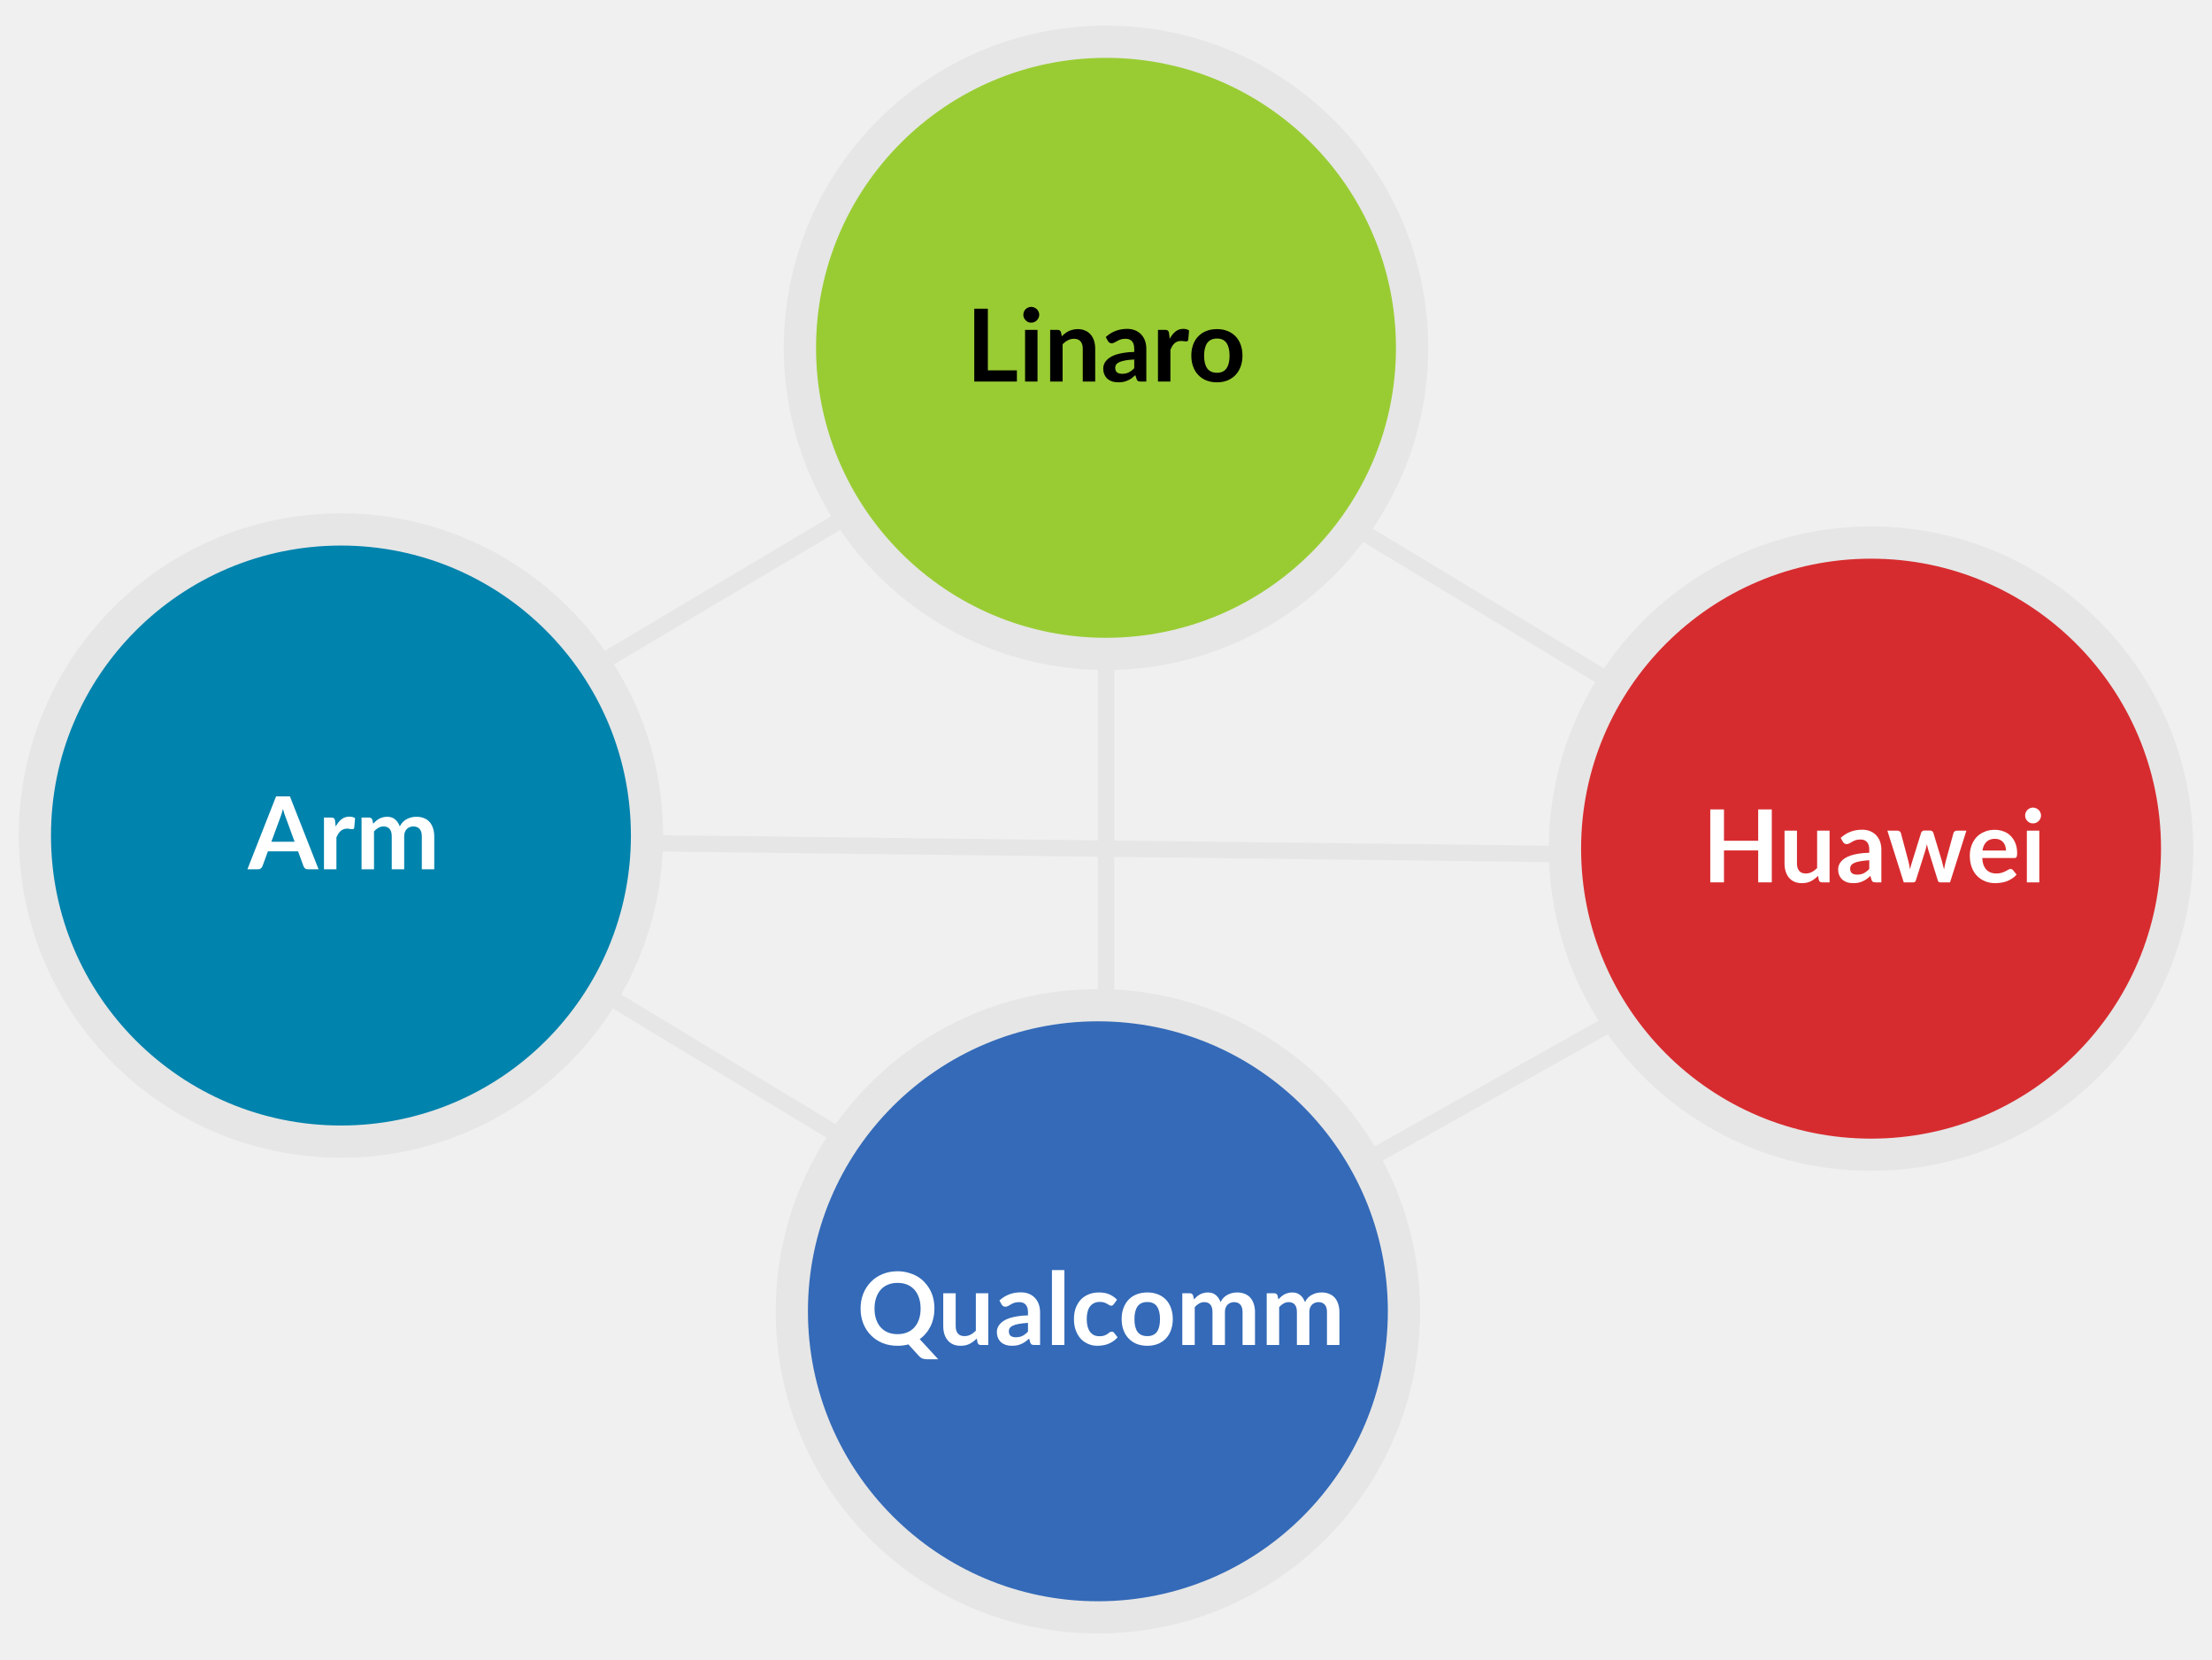
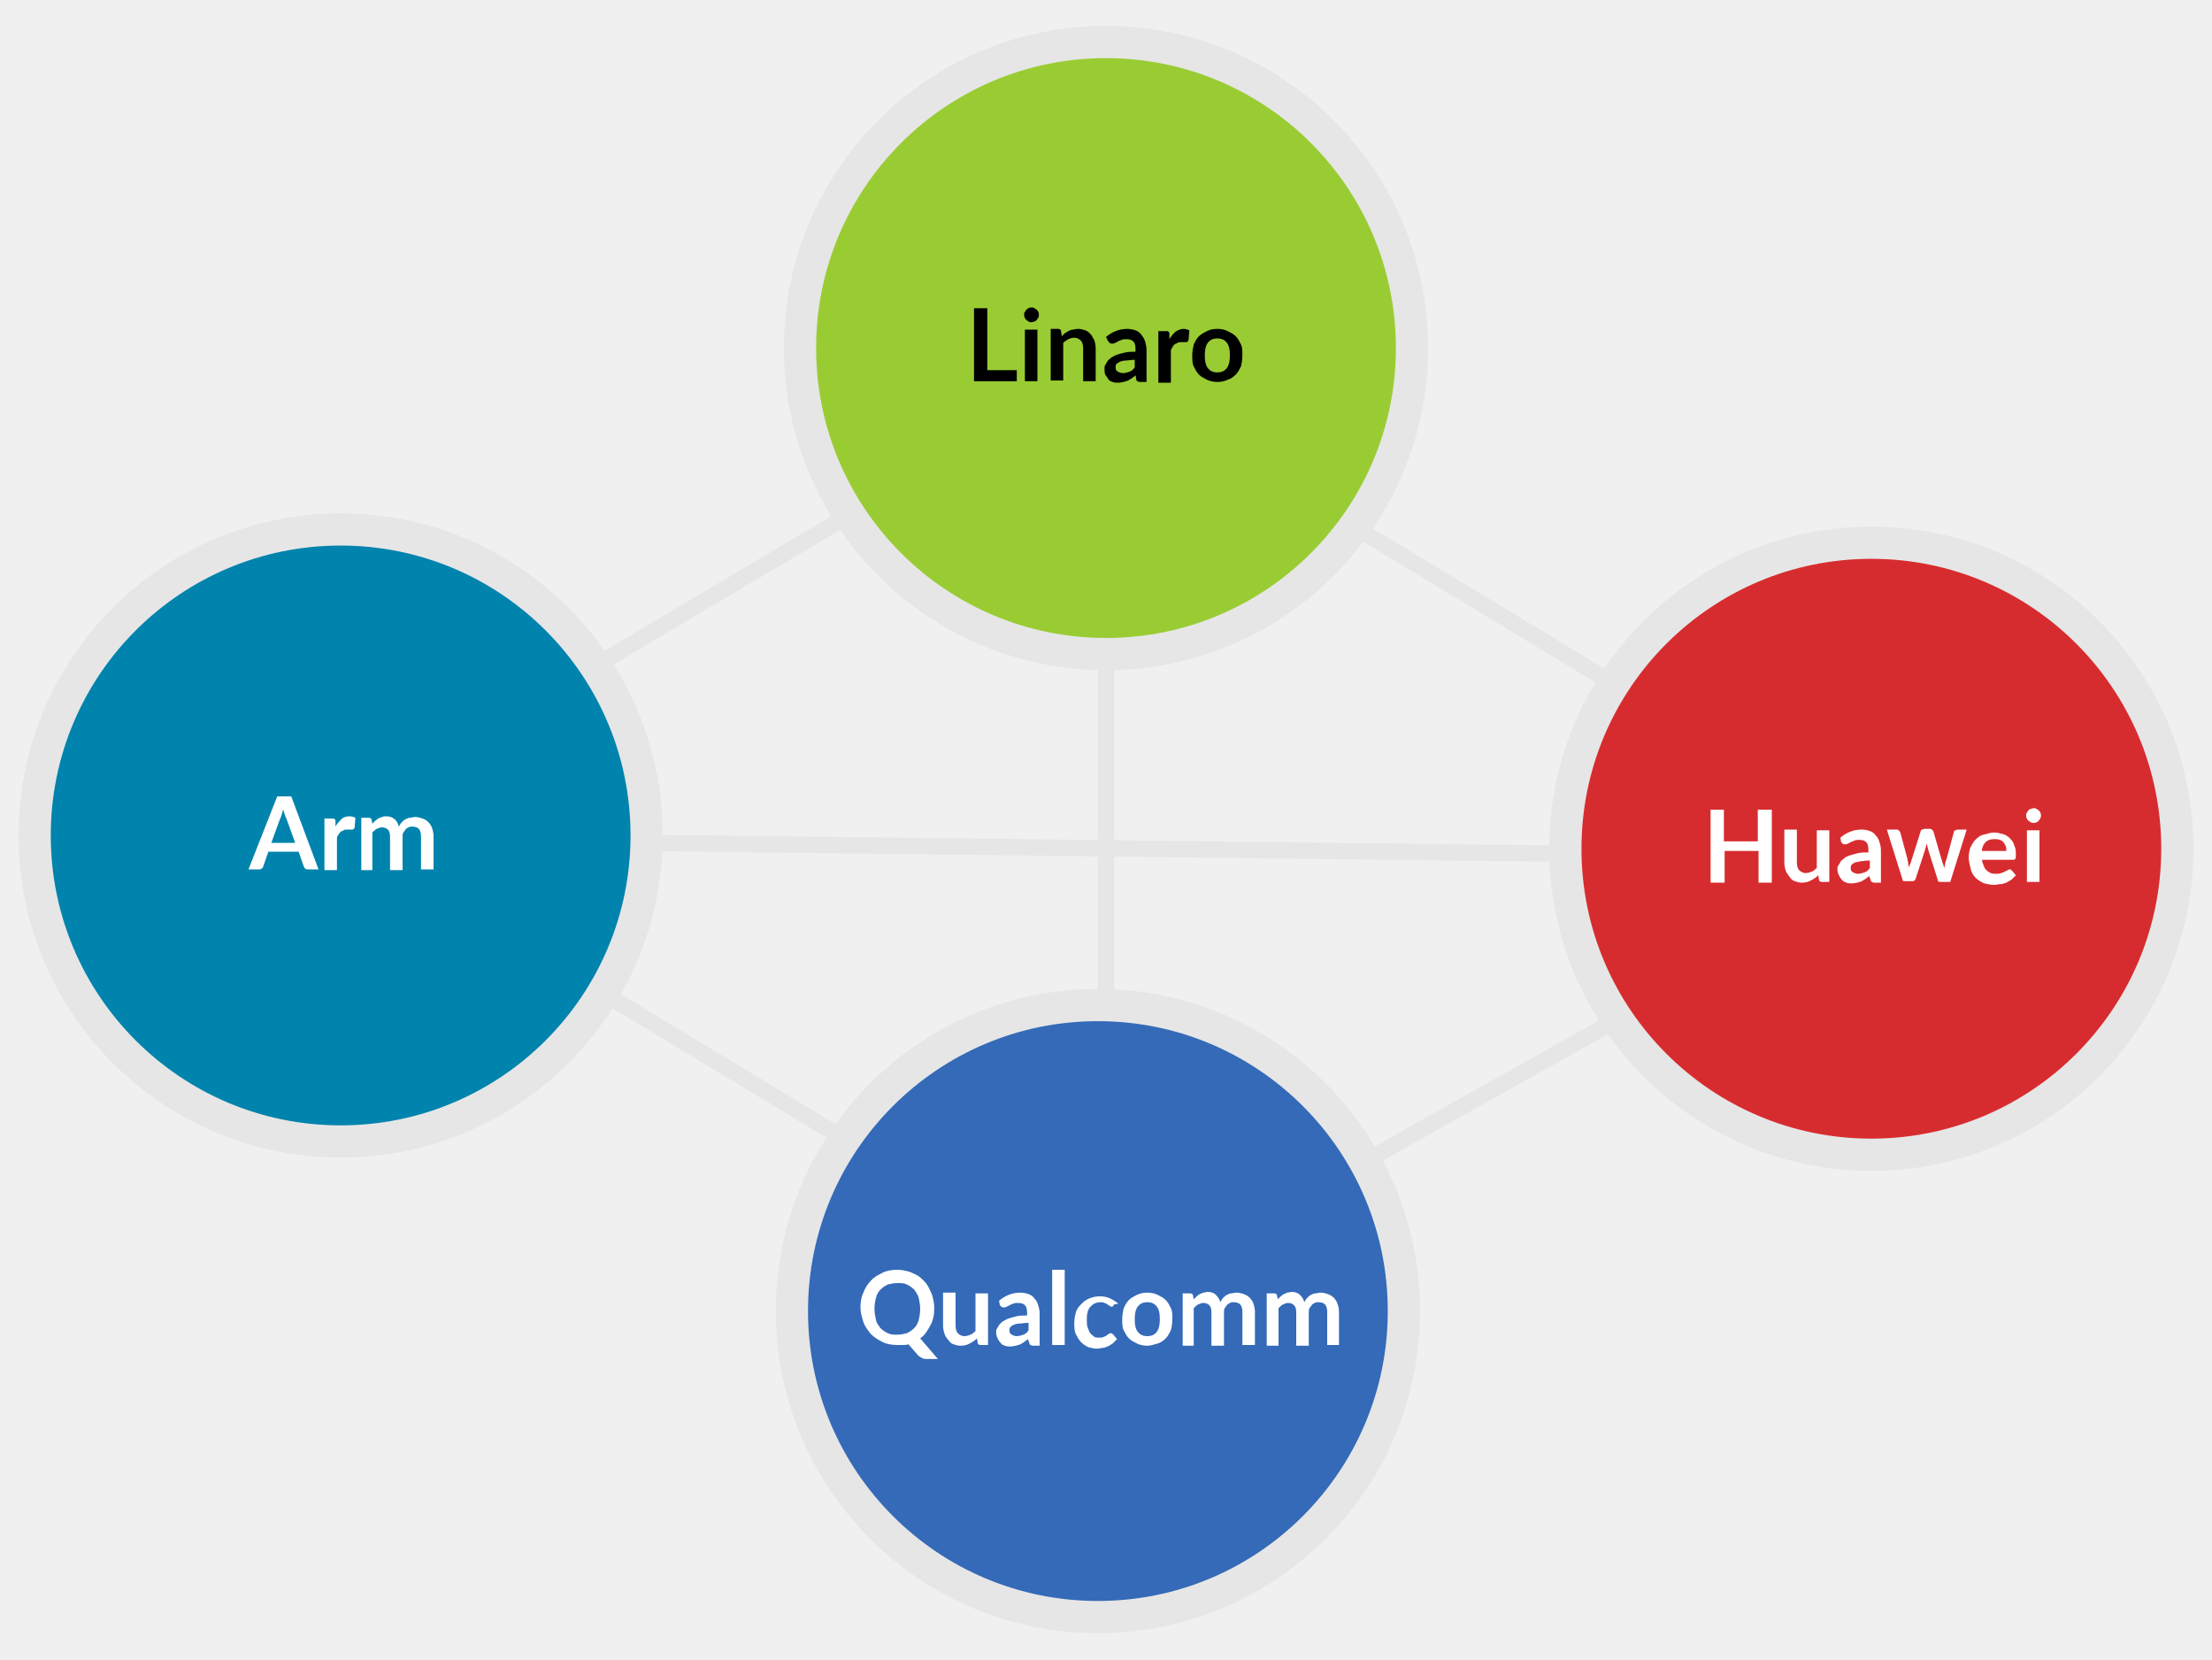
- <svg xmlns="http://www.w3.org/2000/svg" viewBox="0 0 300 225">
-   <defs>
-     <style>.cls-1{fill:none;stroke-width:2.22px;}.cls-1,.cls-10,.cls-14,.cls-2,.cls-5{stroke:#e6e6e6;stroke-miterlimit:10;}.cls-2{fill:#9c3;}.cls-10,.cls-14,.cls-2,.cls-5{stroke-width:4.37px;}.cls-3{font-size:13.65px;}.cls-3,.cls-6{font-family:Lato;font-weight:700;}.cls-4{letter-spacing:-0.01em;}.cls-5{fill:#346ab8;}.cls-6{font-size:13.67px;fill:#fff;}.cls-7{letter-spacing:-0.01em;}.cls-8{letter-spacing:0em;}.cls-9{letter-spacing:-0.01em;}.cls-10{fill:#d72c2f;}.cls-11{letter-spacing:-0.01em;}.cls-12{letter-spacing:0em;}.cls-13{letter-spacing:-0.01em;}.cls-14{fill:#0083ad;}.cls-15{letter-spacing:0em;}</style>
-   </defs>
+ <svg xmlns="http://www.w3.org/2000/svg" version="1.1" id="Layer_1" x="0px" y="0px" viewBox="0 0 300 225" style="enable-background:new 0 0 300 225;" xml:space="preserve">
+   <style type="text/css">
+ 	.st0{fill:none;stroke:#E6E6E6;stroke-width:2.22;stroke-miterlimit:10;}
+ 	.st1{fill:#99CC33;stroke:#E6E6E6;stroke-width:4.37;stroke-miterlimit:10;}
+ 	.st2{enable-background:new    ;}
+ 	.st3{fill:#346AB8;stroke:#E6E6E6;stroke-width:4.37;stroke-miterlimit:10;}
+ 	.st4{fill:#FFFFFF;}
+ 	.st5{fill:#D72C2F;stroke:#E6E6E6;stroke-width:4.37;stroke-miterlimit:10;}
+ 	.st6{fill:#0083AD;stroke:#E6E6E6;stroke-width:4.37;stroke-miterlimit:10;}
+ </style>
  <g id="upper">
-     <line class="cls-1" x1="148.9" y1="177.83" x2="255.12" y2="118.16" />
-     <line class="cls-1" x1="47.91" y1="109.82" x2="148.36" y2="50.13" />
-     <line class="cls-1" x1="48.81" y1="114.74" x2="151.12" y2="176.58" />
-     <line class="cls-1" x1="148.36" y1="50.13" x2="250.67" y2="111.97" />
-     <line class="cls-1" x1="150.01" y1="48.92" x2="150.01" y2="182.4" />
-     <line class="cls-1" x1="44.61" y1="113.84" x2="256.21" y2="116.35" />
-     <circle class="cls-2" cx="150" cy="47.17" r="41.51" />
-     <text class="cls-3" transform="translate(131.04 51.74)">Lina<tspan class="cls-4" x="25.18" y="0">r</tspan>
-       <tspan x="30.08" y="0">o</tspan>
-     </text>
-     <circle class="cls-5" cx="148.9" cy="177.83" r="41.51" />
-     <text class="cls-6" transform="translate(116.2 182.4)">
-       <tspan class="cls-7">Q</tspan>
-       <tspan class="cls-8" x="10.96" y="0">ual</tspan>
-       <tspan class="cls-9" x="29" y="0">c</tspan>
-       <tspan x="35.47" y="0">omm</tspan>
-     </text>
-     <circle class="cls-10" cx="253.76" cy="115.09" r="41.51" />
-     <text class="cls-6" transform="translate(230.86 119.66)">
-       <tspan class="cls-11">H</tspan>
-       <tspan class="cls-8" x="10.4" y="0">u</tspan>
-       <tspan class="cls-12" x="18.11" y="0">a</tspan>
-       <tspan class="cls-13" x="24.99" y="0">w</tspan>
-       <tspan x="35.84" y="0">ei</tspan>
-     </text>
-     <circle class="cls-14" cx="46.24" cy="113.31" r="41.51" />
-     <text class="cls-6" transform="translate(33.63 117.89)">
-       <tspan class="cls-15">A</tspan>
-       <tspan x="9.48" y="0">rm</tspan>
-     </text>
+     <line class="st0" x1="148.9" y1="177.8" x2="255.1" y2="118.2" />
+     <line class="st0" x1="47.9" y1="109.8" x2="148.4" y2="50.1" />
+     <line class="st0" x1="48.8" y1="114.7" x2="151.1" y2="176.6" />
+     <line class="st0" x1="148.4" y1="50.1" x2="250.7" y2="112" />
+     <line class="st0" x1="150" y1="48.9" x2="150" y2="182.4" />
+     <line class="st0" x1="44.6" y1="113.8" x2="256.2" y2="116.3" />
+     <circle class="st1" cx="150" cy="47.2" r="41.5" />
+     <g class="st2">
+       <path d="M137.9,50.2v1.5h-5.8v-9.9h1.8v8.4H137.9z" />
+       <path d="M140.9,42.7c0,0.1,0,0.3-0.1,0.4c-0.1,0.1-0.1,0.2-0.2,0.3c-0.1,0.1-0.2,0.2-0.3,0.2s-0.3,0.1-0.4,0.1    c-0.1,0-0.3,0-0.4-0.1c-0.1-0.1-0.2-0.1-0.3-0.2c-0.1-0.1-0.2-0.2-0.2-0.3c-0.1-0.1-0.1-0.3-0.1-0.4c0-0.2,0-0.3,0.1-0.4    c0.1-0.1,0.1-0.2,0.2-0.3s0.2-0.2,0.3-0.2c0.1-0.1,0.3-0.1,0.4-0.1c0.2,0,0.3,0,0.4,0.1s0.2,0.1,0.3,0.2c0.1,0.1,0.2,0.2,0.2,0.3    C140.9,42.4,140.9,42.5,140.9,42.7z M140.7,44.7v7H139v-7H140.7z" />
+       <path d="M144,45.6c0.1-0.1,0.3-0.3,0.4-0.4c0.2-0.1,0.3-0.2,0.5-0.3s0.4-0.2,0.6-0.2s0.4-0.1,0.7-0.1c0.4,0,0.7,0.1,1,0.2    c0.3,0.1,0.5,0.3,0.7,0.5c0.2,0.2,0.3,0.5,0.5,0.8c0.1,0.3,0.2,0.7,0.2,1.1v4.5h-1.7v-4.5c0-0.4-0.1-0.8-0.3-1    c-0.2-0.2-0.5-0.4-0.9-0.4c-0.3,0-0.6,0.1-0.8,0.2s-0.5,0.3-0.7,0.5v5.1h-1.7v-7h1c0.2,0,0.4,0.1,0.4,0.3L144,45.6z" />
+       <path d="M150,45.7c0.8-0.7,1.8-1.1,2.9-1.1c0.4,0,0.8,0.1,1.1,0.2c0.3,0.1,0.6,0.3,0.8,0.6s0.4,0.5,0.5,0.9s0.2,0.7,0.2,1.1v4.4    h-0.8c-0.2,0-0.3,0-0.4-0.1c-0.1,0-0.2-0.1-0.2-0.3l-0.1-0.5c-0.2,0.2-0.4,0.3-0.5,0.4c-0.2,0.1-0.3,0.2-0.5,0.3    c-0.2,0.1-0.4,0.1-0.6,0.2c-0.2,0-0.4,0.1-0.7,0.1c-0.3,0-0.6,0-0.8-0.1c-0.3-0.1-0.5-0.2-0.6-0.4s-0.3-0.4-0.4-0.6    c-0.1-0.2-0.1-0.5-0.1-0.8c0-0.2,0-0.4,0.1-0.5c0.1-0.2,0.2-0.3,0.3-0.5c0.1-0.2,0.3-0.3,0.5-0.5c0.2-0.1,0.5-0.3,0.8-0.4    c0.3-0.1,0.7-0.2,1.1-0.3c0.4-0.1,0.9-0.1,1.4-0.1v-0.4c0-0.5-0.1-0.8-0.3-1c-0.2-0.2-0.5-0.3-0.9-0.3c-0.3,0-0.5,0-0.7,0.1    c-0.2,0.1-0.3,0.1-0.5,0.2c-0.1,0.1-0.3,0.2-0.4,0.2c-0.1,0.1-0.2,0.1-0.4,0.1c-0.1,0-0.2,0-0.3-0.1s-0.1-0.1-0.2-0.2L150,45.7z     M153.8,48.8c-0.5,0-0.9,0.1-1.2,0.1s-0.6,0.1-0.8,0.2s-0.3,0.2-0.4,0.3c-0.1,0.1-0.1,0.3-0.1,0.4c0,0.3,0.1,0.5,0.3,0.6    c0.2,0.1,0.4,0.2,0.7,0.2c0.3,0,0.6-0.1,0.9-0.2c0.3-0.1,0.5-0.3,0.7-0.6V48.8z" />
+     </g>
+     <g class="st2">
+       <path d="M158.6,46c0.2-0.4,0.5-0.7,0.8-1c0.3-0.2,0.7-0.4,1.1-0.4c0.3,0,0.6,0.1,0.8,0.2l-0.1,1.3c0,0.1-0.1,0.1-0.1,0.2    c0,0-0.1,0.1-0.2,0.1c-0.1,0-0.2,0-0.3,0c-0.1,0-0.3,0-0.4,0c-0.2,0-0.4,0-0.5,0.1c-0.1,0.1-0.3,0.1-0.4,0.2s-0.2,0.2-0.3,0.4    s-0.2,0.3-0.2,0.5v4.3h-1.7v-7h1c0.2,0,0.3,0,0.4,0.1s0.1,0.2,0.1,0.3L158.6,46z" />
+     </g>
+     <g class="st2">
+       <path d="M165.1,44.6c0.5,0,1,0.1,1.4,0.3c0.4,0.2,0.8,0.4,1.1,0.7c0.3,0.3,0.5,0.7,0.7,1.1c0.2,0.4,0.2,0.9,0.2,1.5    c0,0.6-0.1,1.1-0.2,1.5c-0.2,0.4-0.4,0.8-0.7,1.1c-0.3,0.3-0.7,0.6-1.1,0.7c-0.4,0.2-0.9,0.3-1.4,0.3c-0.5,0-1-0.1-1.4-0.3    c-0.4-0.2-0.8-0.4-1.1-0.7c-0.3-0.3-0.5-0.7-0.7-1.1c-0.2-0.4-0.2-0.9-0.2-1.5c0-0.6,0.1-1,0.2-1.5c0.2-0.4,0.4-0.8,0.7-1.1    s0.7-0.5,1.1-0.7C164.1,44.7,164.5,44.6,165.1,44.6z M165.1,50.5c0.6,0,1-0.2,1.3-0.6c0.3-0.4,0.4-1,0.4-1.7    c0-0.8-0.1-1.3-0.4-1.7c-0.3-0.4-0.7-0.6-1.3-0.6c-0.6,0-1,0.2-1.3,0.6s-0.4,1-0.4,1.7s0.1,1.3,0.4,1.7S164.5,50.5,165.1,50.5z" />
+     </g>
+     <circle class="st3" cx="148.9" cy="177.8" r="41.5" />
+     <g class="st2">
+       <path class="st4" d="M127.2,184.3h-1.5c-0.2,0-0.4,0-0.6-0.1c-0.2-0.1-0.3-0.2-0.5-0.3l-1.4-1.6c-0.2,0.1-0.5,0.1-0.7,0.1    s-0.5,0-0.8,0c-0.7,0-1.4-0.1-2-0.4s-1.1-0.6-1.6-1.1c-0.4-0.5-0.8-1-1-1.6c-0.2-0.6-0.4-1.3-0.4-2s0.1-1.4,0.4-2    c0.2-0.6,0.6-1.2,1-1.6c0.4-0.5,1-0.8,1.6-1.1s1.3-0.4,2-0.4c0.5,0,1,0.1,1.4,0.2s0.8,0.3,1.2,0.5s0.7,0.5,1,0.8    c0.3,0.3,0.5,0.6,0.7,1c0.2,0.4,0.4,0.8,0.5,1.2s0.2,0.9,0.2,1.4c0,0.4,0,0.9-0.1,1.3s-0.2,0.8-0.4,1.1c-0.2,0.4-0.4,0.7-0.6,1    s-0.5,0.6-0.8,0.8L127.2,184.3z M118.6,177.5c0,0.5,0.1,1,0.2,1.5s0.4,0.8,0.6,1.1c0.3,0.3,0.6,0.5,1,0.7c0.4,0.2,0.8,0.2,1.3,0.2    s0.9-0.1,1.3-0.2c0.4-0.2,0.7-0.4,1-0.7c0.3-0.3,0.5-0.7,0.6-1.1c0.1-0.4,0.2-0.9,0.2-1.5c0-0.5-0.1-1-0.2-1.5    c-0.1-0.4-0.4-0.8-0.6-1.1c-0.3-0.3-0.6-0.5-1-0.7c-0.4-0.2-0.8-0.2-1.3-0.2s-0.9,0.1-1.3,0.2c-0.4,0.2-0.7,0.4-1,0.7    s-0.5,0.7-0.6,1.1S118.6,176.9,118.6,177.5z" />
+     </g>
+     <g class="st2">
+       <path class="st4" d="M134,175.4v7h-1c-0.2,0-0.4-0.1-0.4-0.3l-0.1-0.6c-0.3,0.3-0.6,0.5-1,0.7c-0.3,0.2-0.8,0.3-1.2,0.3    c-0.4,0-0.7-0.1-1-0.2c-0.3-0.1-0.5-0.3-0.7-0.6c-0.2-0.2-0.4-0.5-0.5-0.8c-0.1-0.3-0.2-0.7-0.2-1.1v-4.5h1.7v4.5    c0,0.4,0.1,0.8,0.3,1c0.2,0.2,0.5,0.4,0.9,0.4c0.3,0,0.6-0.1,0.8-0.2c0.3-0.1,0.5-0.3,0.7-0.5v-5.1H134z" />
+       <path class="st4" d="M135.5,176.4c0.8-0.7,1.8-1.1,2.9-1.1c0.4,0,0.8,0.1,1.1,0.2c0.3,0.1,0.6,0.3,0.8,0.6    c0.2,0.2,0.4,0.5,0.5,0.9c0.1,0.3,0.2,0.7,0.2,1.1v4.4h-0.8c-0.2,0-0.3,0-0.4-0.1c-0.1,0-0.2-0.1-0.2-0.3l-0.2-0.5    c-0.2,0.2-0.4,0.3-0.5,0.4c-0.2,0.1-0.3,0.2-0.5,0.3s-0.4,0.1-0.6,0.2c-0.2,0-0.4,0.1-0.7,0.1c-0.3,0-0.6,0-0.8-0.1    c-0.3-0.1-0.5-0.2-0.6-0.4c-0.2-0.2-0.3-0.4-0.4-0.6c-0.1-0.2-0.2-0.5-0.2-0.8c0-0.2,0-0.4,0.1-0.5c0.1-0.2,0.2-0.3,0.3-0.5    c0.1-0.2,0.3-0.3,0.5-0.5c0.2-0.1,0.5-0.3,0.8-0.4c0.3-0.1,0.7-0.2,1.1-0.3s0.9-0.1,1.4-0.1V178c0-0.5-0.1-0.8-0.3-1    c-0.2-0.2-0.5-0.3-0.9-0.3c-0.3,0-0.5,0-0.7,0.1s-0.3,0.1-0.5,0.2c-0.1,0.1-0.3,0.2-0.4,0.2c-0.1,0.1-0.2,0.1-0.4,0.1    c-0.1,0-0.2,0-0.3-0.1s-0.1-0.1-0.2-0.2L135.5,176.4z M139.4,179.4c-0.5,0-0.9,0.1-1.2,0.1s-0.6,0.1-0.8,0.2    c-0.2,0.1-0.3,0.2-0.4,0.3c-0.1,0.1-0.1,0.3-0.1,0.4c0,0.3,0.1,0.5,0.3,0.6c0.2,0.1,0.4,0.2,0.7,0.2c0.3,0,0.6-0.1,0.9-0.2    c0.3-0.1,0.5-0.3,0.7-0.6V179.4z" />
+       <path class="st4" d="M144.4,172.2v10.2h-1.7v-10.2H144.4z" />
+     </g>
+     <g class="st2">
+       <path class="st4" d="M151.1,176.9c0,0.1-0.1,0.1-0.1,0.2c0,0-0.1,0.1-0.2,0.1c-0.1,0-0.2,0-0.3-0.1c-0.1-0.1-0.2-0.1-0.3-0.2    c-0.1-0.1-0.2-0.1-0.4-0.2c-0.2-0.1-0.4-0.1-0.6-0.1c-0.3,0-0.6,0.1-0.8,0.2c-0.2,0.1-0.4,0.3-0.6,0.5c-0.1,0.2-0.3,0.4-0.3,0.7    c-0.1,0.3-0.1,0.6-0.1,1c0,0.4,0,0.7,0.1,1c0.1,0.3,0.2,0.5,0.3,0.7s0.3,0.3,0.5,0.5s0.5,0.2,0.7,0.2c0.3,0,0.5,0,0.7-0.1    c0.2-0.1,0.3-0.1,0.4-0.2c0.1-0.1,0.2-0.2,0.3-0.2c0.1-0.1,0.2-0.1,0.3-0.1c0.1,0,0.2,0.1,0.3,0.2l0.5,0.6    c-0.2,0.2-0.4,0.4-0.6,0.6c-0.2,0.1-0.4,0.3-0.7,0.4c-0.2,0.1-0.5,0.2-0.7,0.2c-0.2,0-0.5,0.1-0.7,0.1c-0.4,0-0.8-0.1-1.2-0.2    c-0.4-0.2-0.7-0.4-1-0.7s-0.5-0.7-0.7-1.1c-0.2-0.4-0.2-1-0.2-1.5c0-0.5,0.1-1,0.2-1.4c0.1-0.4,0.4-0.8,0.7-1.1s0.6-0.6,1.1-0.8    s0.9-0.3,1.5-0.3c0.5,0,1,0.1,1.4,0.3c0.4,0.2,0.7,0.4,1.1,0.7L151.1,176.9z" />
+     </g>
+     <g class="st2">
+       <path class="st4" d="M155.6,175.3c0.5,0,1,0.1,1.4,0.3s0.8,0.4,1.1,0.7c0.3,0.3,0.5,0.7,0.7,1.1c0.2,0.4,0.2,0.9,0.2,1.5    c0,0.6-0.1,1.1-0.2,1.5c-0.2,0.4-0.4,0.8-0.7,1.1c-0.3,0.3-0.7,0.6-1.1,0.7s-0.9,0.3-1.4,0.3c-0.5,0-1-0.1-1.4-0.3    c-0.4-0.2-0.8-0.4-1.1-0.7c-0.3-0.3-0.5-0.7-0.7-1.1c-0.2-0.4-0.2-0.9-0.2-1.5c0-0.6,0.1-1,0.2-1.5c0.2-0.4,0.4-0.8,0.7-1.1    c0.3-0.3,0.7-0.5,1.1-0.7C154.6,175.4,155.1,175.3,155.6,175.3z M155.6,181.2c0.6,0,1-0.2,1.3-0.6c0.3-0.4,0.4-1,0.4-1.7    c0-0.8-0.1-1.3-0.4-1.7s-0.7-0.6-1.3-0.6c-0.6,0-1,0.2-1.3,0.6c-0.3,0.4-0.4,1-0.4,1.7c0,0.8,0.1,1.3,0.4,1.7    C154.6,181,155,181.2,155.6,181.2z" />
+       <path class="st4" d="M160.4,182.4v-7h1c0.2,0,0.4,0.1,0.4,0.3l0.1,0.5c0.1-0.1,0.3-0.3,0.4-0.4c0.1-0.1,0.3-0.2,0.4-0.3    c0.2-0.1,0.3-0.1,0.5-0.2c0.2,0,0.4-0.1,0.6-0.1c0.4,0,0.8,0.1,1.1,0.4s0.5,0.6,0.6,1c0.1-0.2,0.2-0.4,0.4-0.6    c0.2-0.2,0.3-0.3,0.5-0.4c0.2-0.1,0.4-0.2,0.6-0.2c0.2,0,0.4-0.1,0.7-0.1c0.4,0,0.7,0.1,1,0.2s0.6,0.3,0.8,0.5s0.4,0.5,0.5,0.8    c0.1,0.3,0.2,0.7,0.2,1.1v4.5h-1.7v-4.5c0-0.4-0.1-0.8-0.3-1s-0.5-0.3-0.9-0.3c-0.2,0-0.3,0-0.5,0.1c-0.1,0.1-0.3,0.1-0.4,0.3    c-0.1,0.1-0.2,0.3-0.3,0.4c-0.1,0.2-0.1,0.4-0.1,0.6v4.5h-1.7v-4.5c0-0.5-0.1-0.8-0.3-1s-0.5-0.3-0.8-0.3c-0.2,0-0.5,0.1-0.7,0.2    c-0.2,0.1-0.4,0.3-0.6,0.5v5.1H160.4z" />
+       <path class="st4" d="M171.8,182.4v-7h1c0.2,0,0.4,0.1,0.4,0.3l0.1,0.5c0.1-0.1,0.3-0.3,0.4-0.4c0.1-0.1,0.3-0.2,0.4-0.3    c0.2-0.1,0.3-0.1,0.5-0.2c0.2,0,0.4-0.1,0.6-0.1c0.4,0,0.8,0.1,1.1,0.4s0.5,0.6,0.6,1c0.1-0.2,0.2-0.4,0.4-0.6    c0.2-0.2,0.3-0.3,0.5-0.4c0.2-0.1,0.4-0.2,0.6-0.2c0.2,0,0.4-0.1,0.7-0.1c0.4,0,0.7,0.1,1,0.2s0.6,0.3,0.8,0.5s0.4,0.5,0.5,0.8    c0.1,0.3,0.2,0.7,0.2,1.1v4.5H180v-4.5c0-0.4-0.1-0.8-0.3-1s-0.5-0.3-0.9-0.3c-0.2,0-0.3,0-0.5,0.1c-0.1,0.1-0.3,0.1-0.4,0.3    c-0.1,0.1-0.2,0.3-0.3,0.4c-0.1,0.2-0.1,0.4-0.1,0.6v4.5h-1.7v-4.5c0-0.5-0.1-0.8-0.3-1s-0.5-0.3-0.8-0.3c-0.2,0-0.5,0.1-0.7,0.2    c-0.2,0.1-0.4,0.3-0.6,0.5v5.1H171.8z" />
+     </g>
+     <circle class="st5" cx="253.8" cy="115.1" r="41.5" />
+     <g class="st2">
+       <path class="st4" d="M240.3,109.8v9.9h-1.8v-4.3h-4.6v4.3H232v-9.9h1.8v4.3h4.6v-4.3H240.3z" />
+     </g>
+     <g class="st2">
+       <path class="st4" d="M248.1,112.6v7h-1c-0.2,0-0.4-0.1-0.4-0.3l-0.1-0.6c-0.3,0.3-0.6,0.5-1,0.7c-0.3,0.2-0.8,0.3-1.2,0.3    c-0.4,0-0.7-0.1-1-0.2c-0.3-0.1-0.5-0.3-0.7-0.6s-0.4-0.5-0.5-0.8c-0.1-0.3-0.2-0.7-0.2-1.1v-4.5h1.7v4.5c0,0.4,0.1,0.8,0.3,1    c0.2,0.2,0.5,0.4,0.9,0.4c0.3,0,0.6-0.1,0.8-0.2c0.3-0.1,0.5-0.3,0.7-0.5v-5.1H248.1z" />
+     </g>
+     <g class="st2">
+       <path class="st4" d="M249.6,113.6c0.8-0.7,1.8-1.1,2.9-1.1c0.4,0,0.8,0.1,1.1,0.2c0.3,0.1,0.6,0.3,0.8,0.6    c0.2,0.2,0.4,0.5,0.5,0.9c0.1,0.3,0.2,0.7,0.2,1.1v4.4h-0.8c-0.2,0-0.3,0-0.4-0.1c-0.1,0-0.2-0.1-0.2-0.3l-0.2-0.5    c-0.2,0.2-0.4,0.3-0.5,0.4c-0.2,0.1-0.3,0.2-0.5,0.3c-0.2,0.1-0.4,0.1-0.6,0.2c-0.2,0-0.4,0.1-0.7,0.1c-0.3,0-0.6,0-0.8-0.1    s-0.5-0.2-0.6-0.4c-0.2-0.2-0.3-0.4-0.4-0.6s-0.2-0.5-0.2-0.8c0-0.2,0-0.4,0.1-0.5s0.2-0.3,0.3-0.5c0.1-0.2,0.3-0.3,0.5-0.5    s0.5-0.3,0.8-0.4c0.3-0.1,0.7-0.2,1.1-0.3c0.4-0.1,0.9-0.1,1.4-0.1v-0.4c0-0.5-0.1-0.8-0.3-1c-0.2-0.2-0.5-0.3-0.9-0.3    c-0.3,0-0.5,0-0.7,0.1c-0.2,0.1-0.3,0.1-0.5,0.2s-0.3,0.2-0.4,0.2c-0.1,0.1-0.2,0.1-0.4,0.1c-0.1,0-0.2,0-0.3-0.1    c-0.1-0.1-0.1-0.1-0.2-0.2L249.6,113.6z M253.5,116.7c-0.5,0-0.9,0.1-1.2,0.1c-0.3,0.1-0.6,0.1-0.8,0.2s-0.3,0.2-0.4,0.3    c-0.1,0.1-0.1,0.3-0.1,0.4c0,0.3,0.1,0.5,0.3,0.6c0.2,0.1,0.4,0.2,0.7,0.2c0.3,0,0.6-0.1,0.9-0.2s0.5-0.3,0.7-0.6V116.7z" />
+     </g>
+     <g class="st2">
+       <path class="st4" d="M266.7,112.6l-2.2,7h-1.4c-0.2,0-0.3-0.1-0.3-0.3l-1.3-4.1c0-0.1-0.1-0.3-0.1-0.4s-0.1-0.3-0.1-0.4    c0,0.1-0.1,0.3-0.1,0.4c0,0.1-0.1,0.3-0.1,0.4l-1.3,4c-0.1,0.2-0.2,0.3-0.4,0.3h-1.3l-2.2-7h1.3c0.1,0,0.2,0,0.3,0.1    s0.1,0.1,0.2,0.2l1,3.7c0,0.2,0.1,0.4,0.1,0.6c0,0.2,0.1,0.4,0.1,0.6c0-0.2,0.1-0.4,0.2-0.6c0.1-0.2,0.1-0.4,0.2-0.6l1.2-3.8    c0-0.1,0.1-0.2,0.2-0.2s0.2-0.1,0.3-0.1h0.7c0.1,0,0.2,0,0.3,0.1c0.1,0.1,0.1,0.1,0.2,0.2l1.1,3.8c0.1,0.2,0.1,0.4,0.2,0.6    c0.1,0.2,0.1,0.4,0.2,0.6c0.1-0.4,0.1-0.8,0.3-1.2l1-3.7c0-0.1,0.1-0.2,0.2-0.2s0.2-0.1,0.3-0.1H266.7z" />
+     </g>
+     <g class="st2">
+       <path class="st4" d="M268.8,116.4c0,0.4,0.1,0.7,0.2,0.9c0.1,0.3,0.2,0.5,0.4,0.7c0.2,0.2,0.4,0.3,0.6,0.4    c0.2,0.1,0.5,0.1,0.7,0.1s0.5,0,0.7-0.1c0.2-0.1,0.4-0.1,0.5-0.2c0.1-0.1,0.3-0.1,0.4-0.2c0.1-0.1,0.2-0.1,0.3-0.1    c0.1,0,0.2,0.1,0.3,0.2l0.5,0.6c-0.2,0.2-0.4,0.4-0.6,0.6c-0.2,0.1-0.5,0.3-0.7,0.4c-0.3,0.1-0.5,0.2-0.8,0.2    c-0.3,0-0.5,0.1-0.8,0.1c-0.5,0-0.9-0.1-1.4-0.2c-0.4-0.2-0.8-0.4-1.1-0.7c-0.3-0.3-0.6-0.7-0.7-1.2s-0.3-1-0.3-1.6    c0-0.5,0.1-0.9,0.2-1.3c0.2-0.4,0.4-0.8,0.7-1.1c0.3-0.3,0.6-0.6,1.1-0.7s0.9-0.3,1.4-0.3c0.4,0,0.8,0.1,1.2,0.2s0.7,0.3,1,0.6    c0.3,0.3,0.5,0.6,0.6,1c0.2,0.4,0.2,0.8,0.2,1.3c0,0.3,0,0.4-0.1,0.5c-0.1,0.1-0.2,0.1-0.3,0.1H268.8z M272.1,115.3    c0-0.2,0-0.4-0.1-0.6c-0.1-0.2-0.2-0.4-0.3-0.5c-0.1-0.1-0.3-0.3-0.5-0.3c-0.2-0.1-0.4-0.1-0.7-0.1c-0.5,0-0.9,0.1-1.2,0.4    c-0.3,0.3-0.5,0.7-0.5,1.2H272.1z" />
+       <path class="st4" d="M276.8,110.6c0,0.1,0,0.3-0.1,0.4c-0.1,0.1-0.1,0.2-0.2,0.3s-0.2,0.2-0.3,0.2c-0.1,0.1-0.3,0.1-0.4,0.1    c-0.1,0-0.3,0-0.4-0.1c-0.1-0.1-0.2-0.1-0.3-0.2s-0.2-0.2-0.2-0.3c-0.1-0.1-0.1-0.3-0.1-0.4c0-0.2,0-0.3,0.1-0.4    c0.1-0.1,0.1-0.2,0.2-0.3s0.2-0.2,0.3-0.2s0.3-0.1,0.4-0.1c0.1,0,0.3,0,0.4,0.1c0.1,0.1,0.2,0.1,0.3,0.2s0.2,0.2,0.2,0.3    C276.8,110.3,276.8,110.5,276.8,110.6z M276.6,112.6v7h-1.7v-7H276.6z" />
+     </g>
+     <circle class="st6" cx="46.2" cy="113.3" r="41.5" />
+     <g class="st2">
+       <path class="st4" d="M43.2,117.9h-1.4c-0.2,0-0.3,0-0.4-0.1c-0.1-0.1-0.2-0.2-0.2-0.3l-0.7-2h-4.1l-0.7,2c0,0.1-0.1,0.2-0.2,0.3    c-0.1,0.1-0.2,0.1-0.4,0.1h-1.4l3.9-9.9h1.9L43.2,117.9z M40,114.2l-1.2-3.3c-0.1-0.1-0.1-0.3-0.2-0.5c-0.1-0.2-0.1-0.4-0.2-0.6    c-0.1,0.2-0.1,0.5-0.2,0.7c-0.1,0.2-0.1,0.4-0.2,0.5l-1.2,3.3H40z" />
+     </g>
+     <g class="st2">
+       <path class="st4" d="M45.5,112.1c0.2-0.4,0.5-0.7,0.8-1s0.7-0.4,1.1-0.4c0.3,0,0.6,0.1,0.8,0.2l-0.1,1.3c0,0.1-0.1,0.1-0.1,0.2    c0,0-0.1,0.1-0.2,0.1c-0.1,0-0.2,0-0.3,0c-0.1,0-0.3,0-0.4,0c-0.2,0-0.4,0-0.5,0.1s-0.3,0.1-0.4,0.2s-0.2,0.2-0.3,0.4    c-0.1,0.1-0.2,0.3-0.2,0.5v4.3h-1.7v-7h1c0.2,0,0.3,0,0.4,0.1s0.1,0.2,0.1,0.3L45.5,112.1z" />
+       <path class="st4" d="M49,117.9v-7h1c0.2,0,0.4,0.1,0.4,0.3l0.1,0.5c0.1-0.1,0.3-0.3,0.4-0.4s0.3-0.2,0.4-0.3s0.3-0.1,0.5-0.2    s0.4-0.1,0.6-0.1c0.4,0,0.8,0.1,1.1,0.4c0.3,0.2,0.5,0.6,0.6,1c0.1-0.2,0.2-0.4,0.4-0.6c0.2-0.2,0.3-0.3,0.5-0.4s0.4-0.2,0.6-0.2    c0.2,0,0.4-0.1,0.7-0.1c0.4,0,0.7,0.1,1,0.2s0.6,0.3,0.8,0.5s0.4,0.5,0.5,0.8s0.2,0.7,0.2,1.1v4.5h-1.7v-4.5c0-0.4-0.1-0.8-0.3-1    c-0.2-0.2-0.5-0.3-0.9-0.3c-0.2,0-0.3,0-0.5,0.1c-0.1,0.1-0.3,0.1-0.4,0.3c-0.1,0.1-0.2,0.3-0.3,0.4c-0.1,0.2-0.1,0.4-0.1,0.6v4.5    h-1.7v-4.5c0-0.5-0.1-0.8-0.3-1c-0.2-0.2-0.5-0.3-0.8-0.3c-0.2,0-0.5,0.1-0.7,0.2c-0.2,0.1-0.4,0.3-0.6,0.5v5.1H49z" />
+     </g>
  </g>
</svg>
